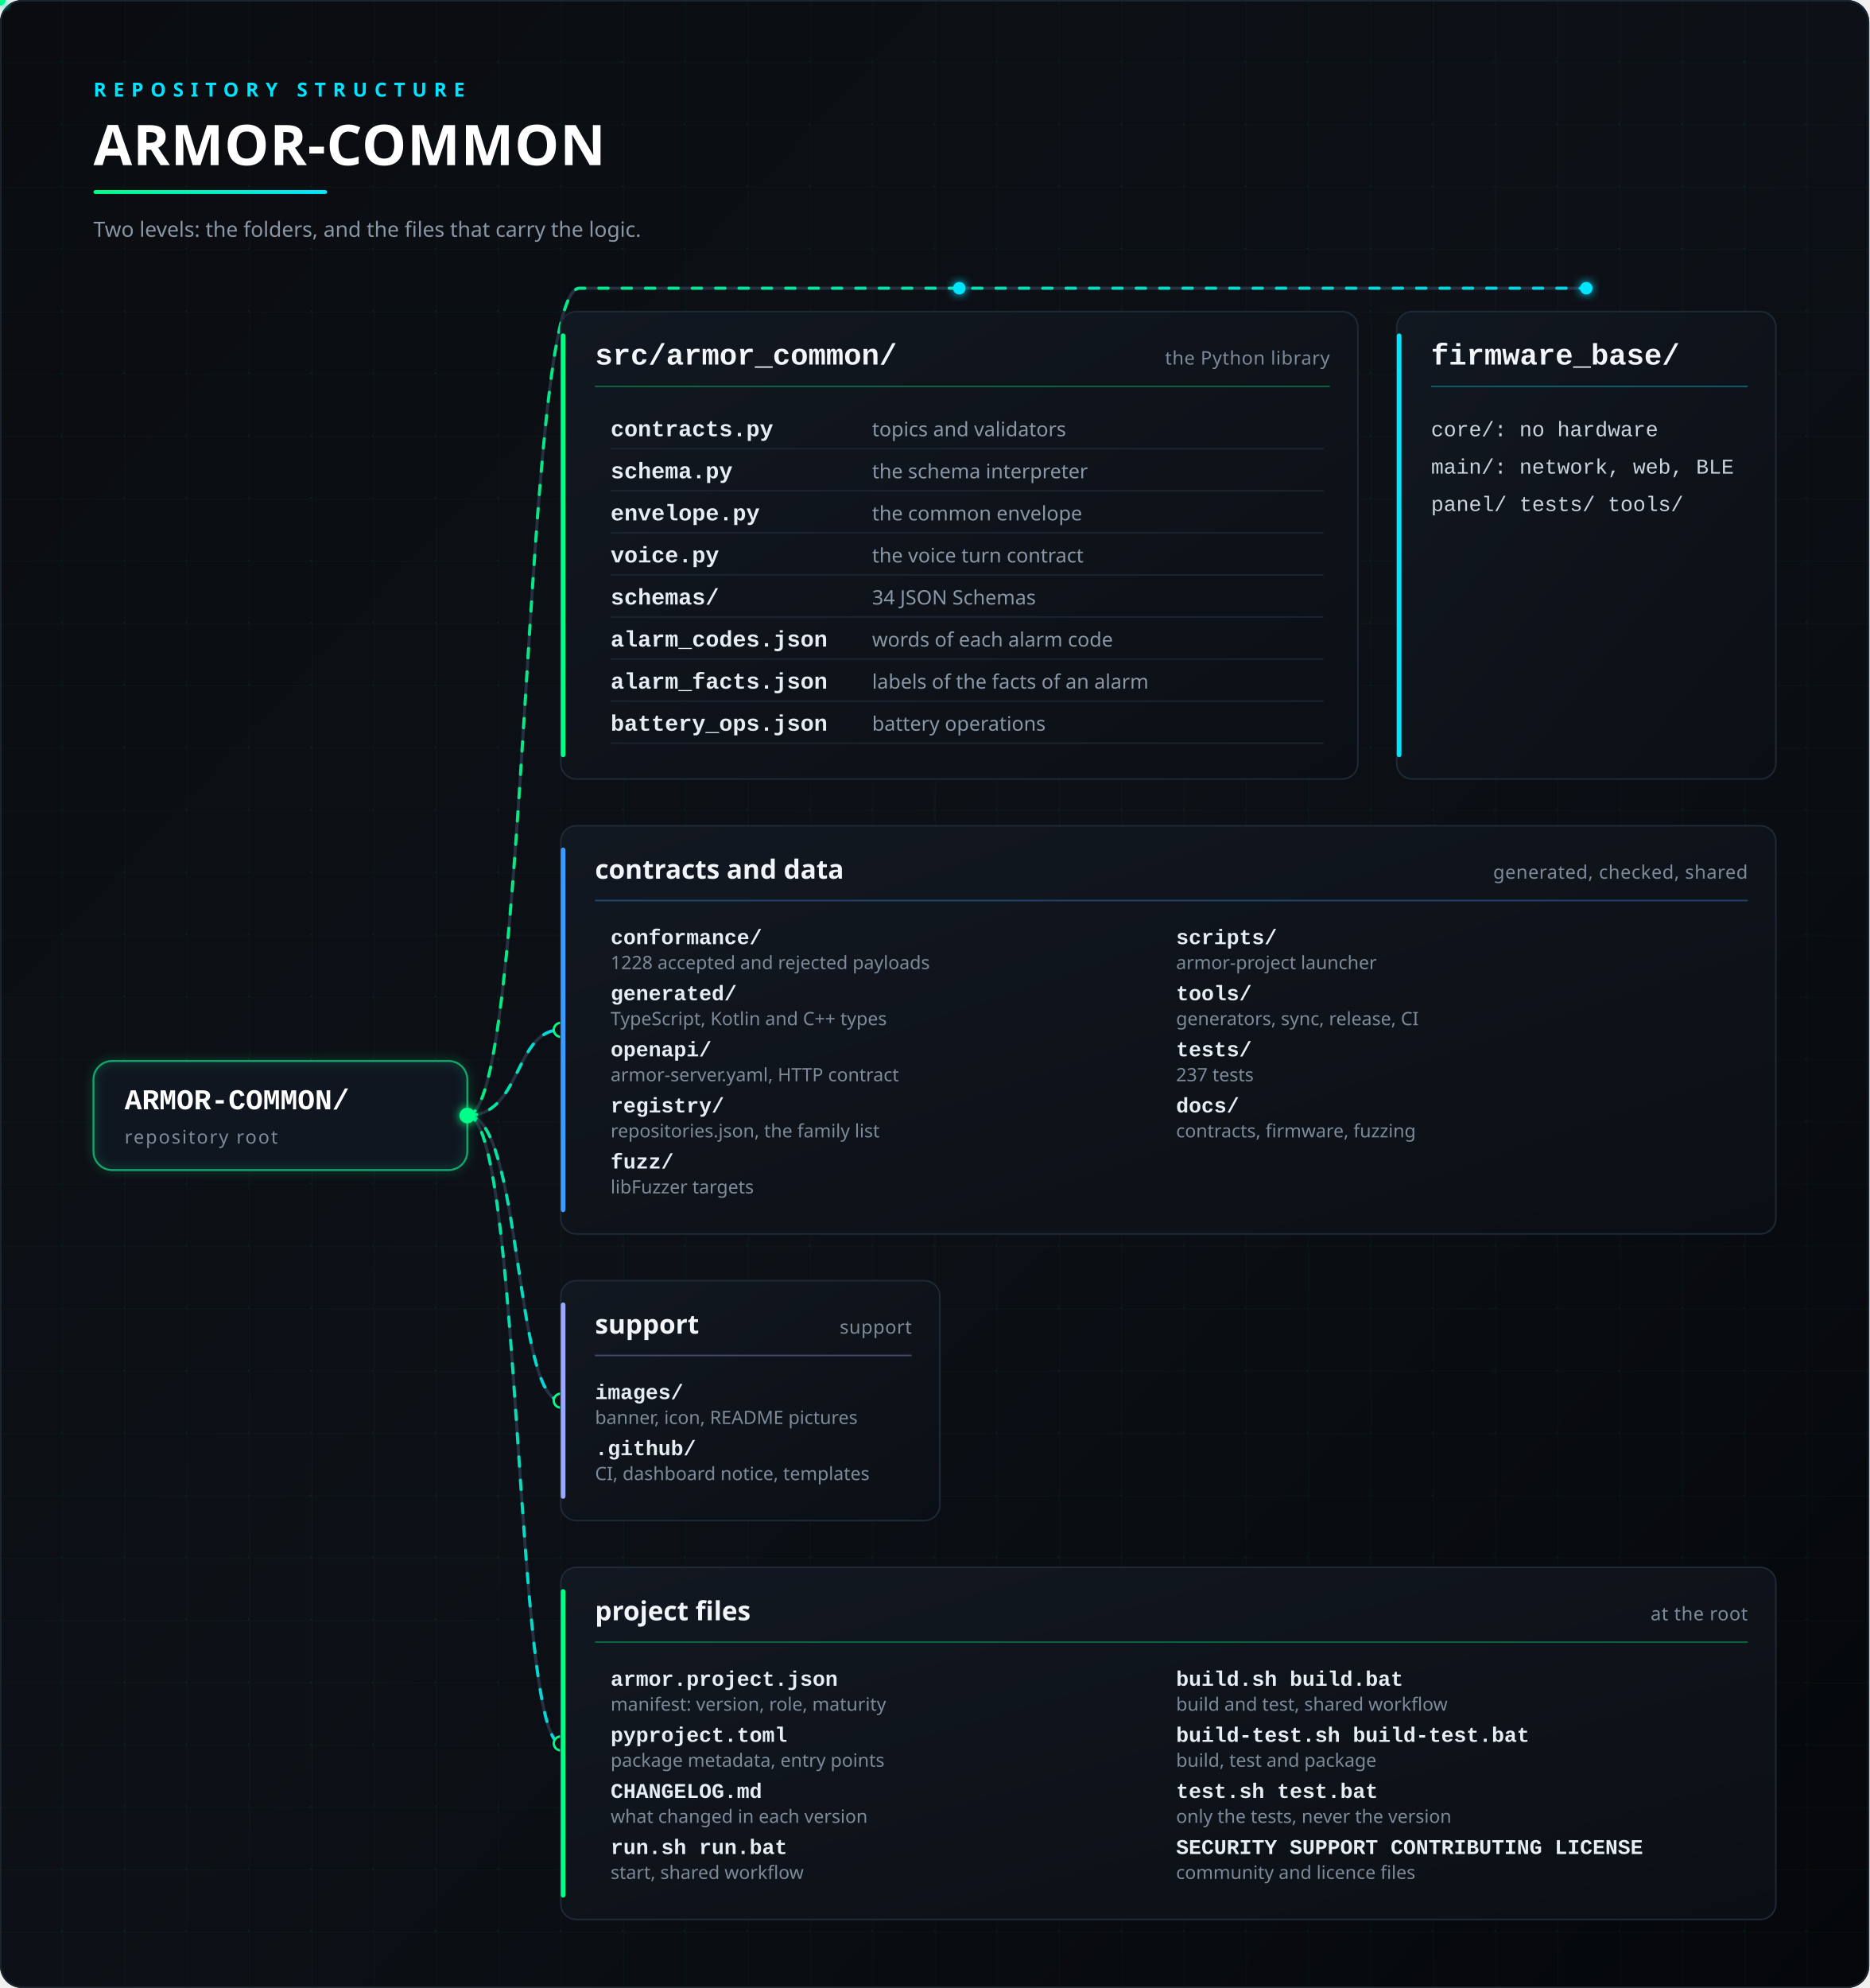
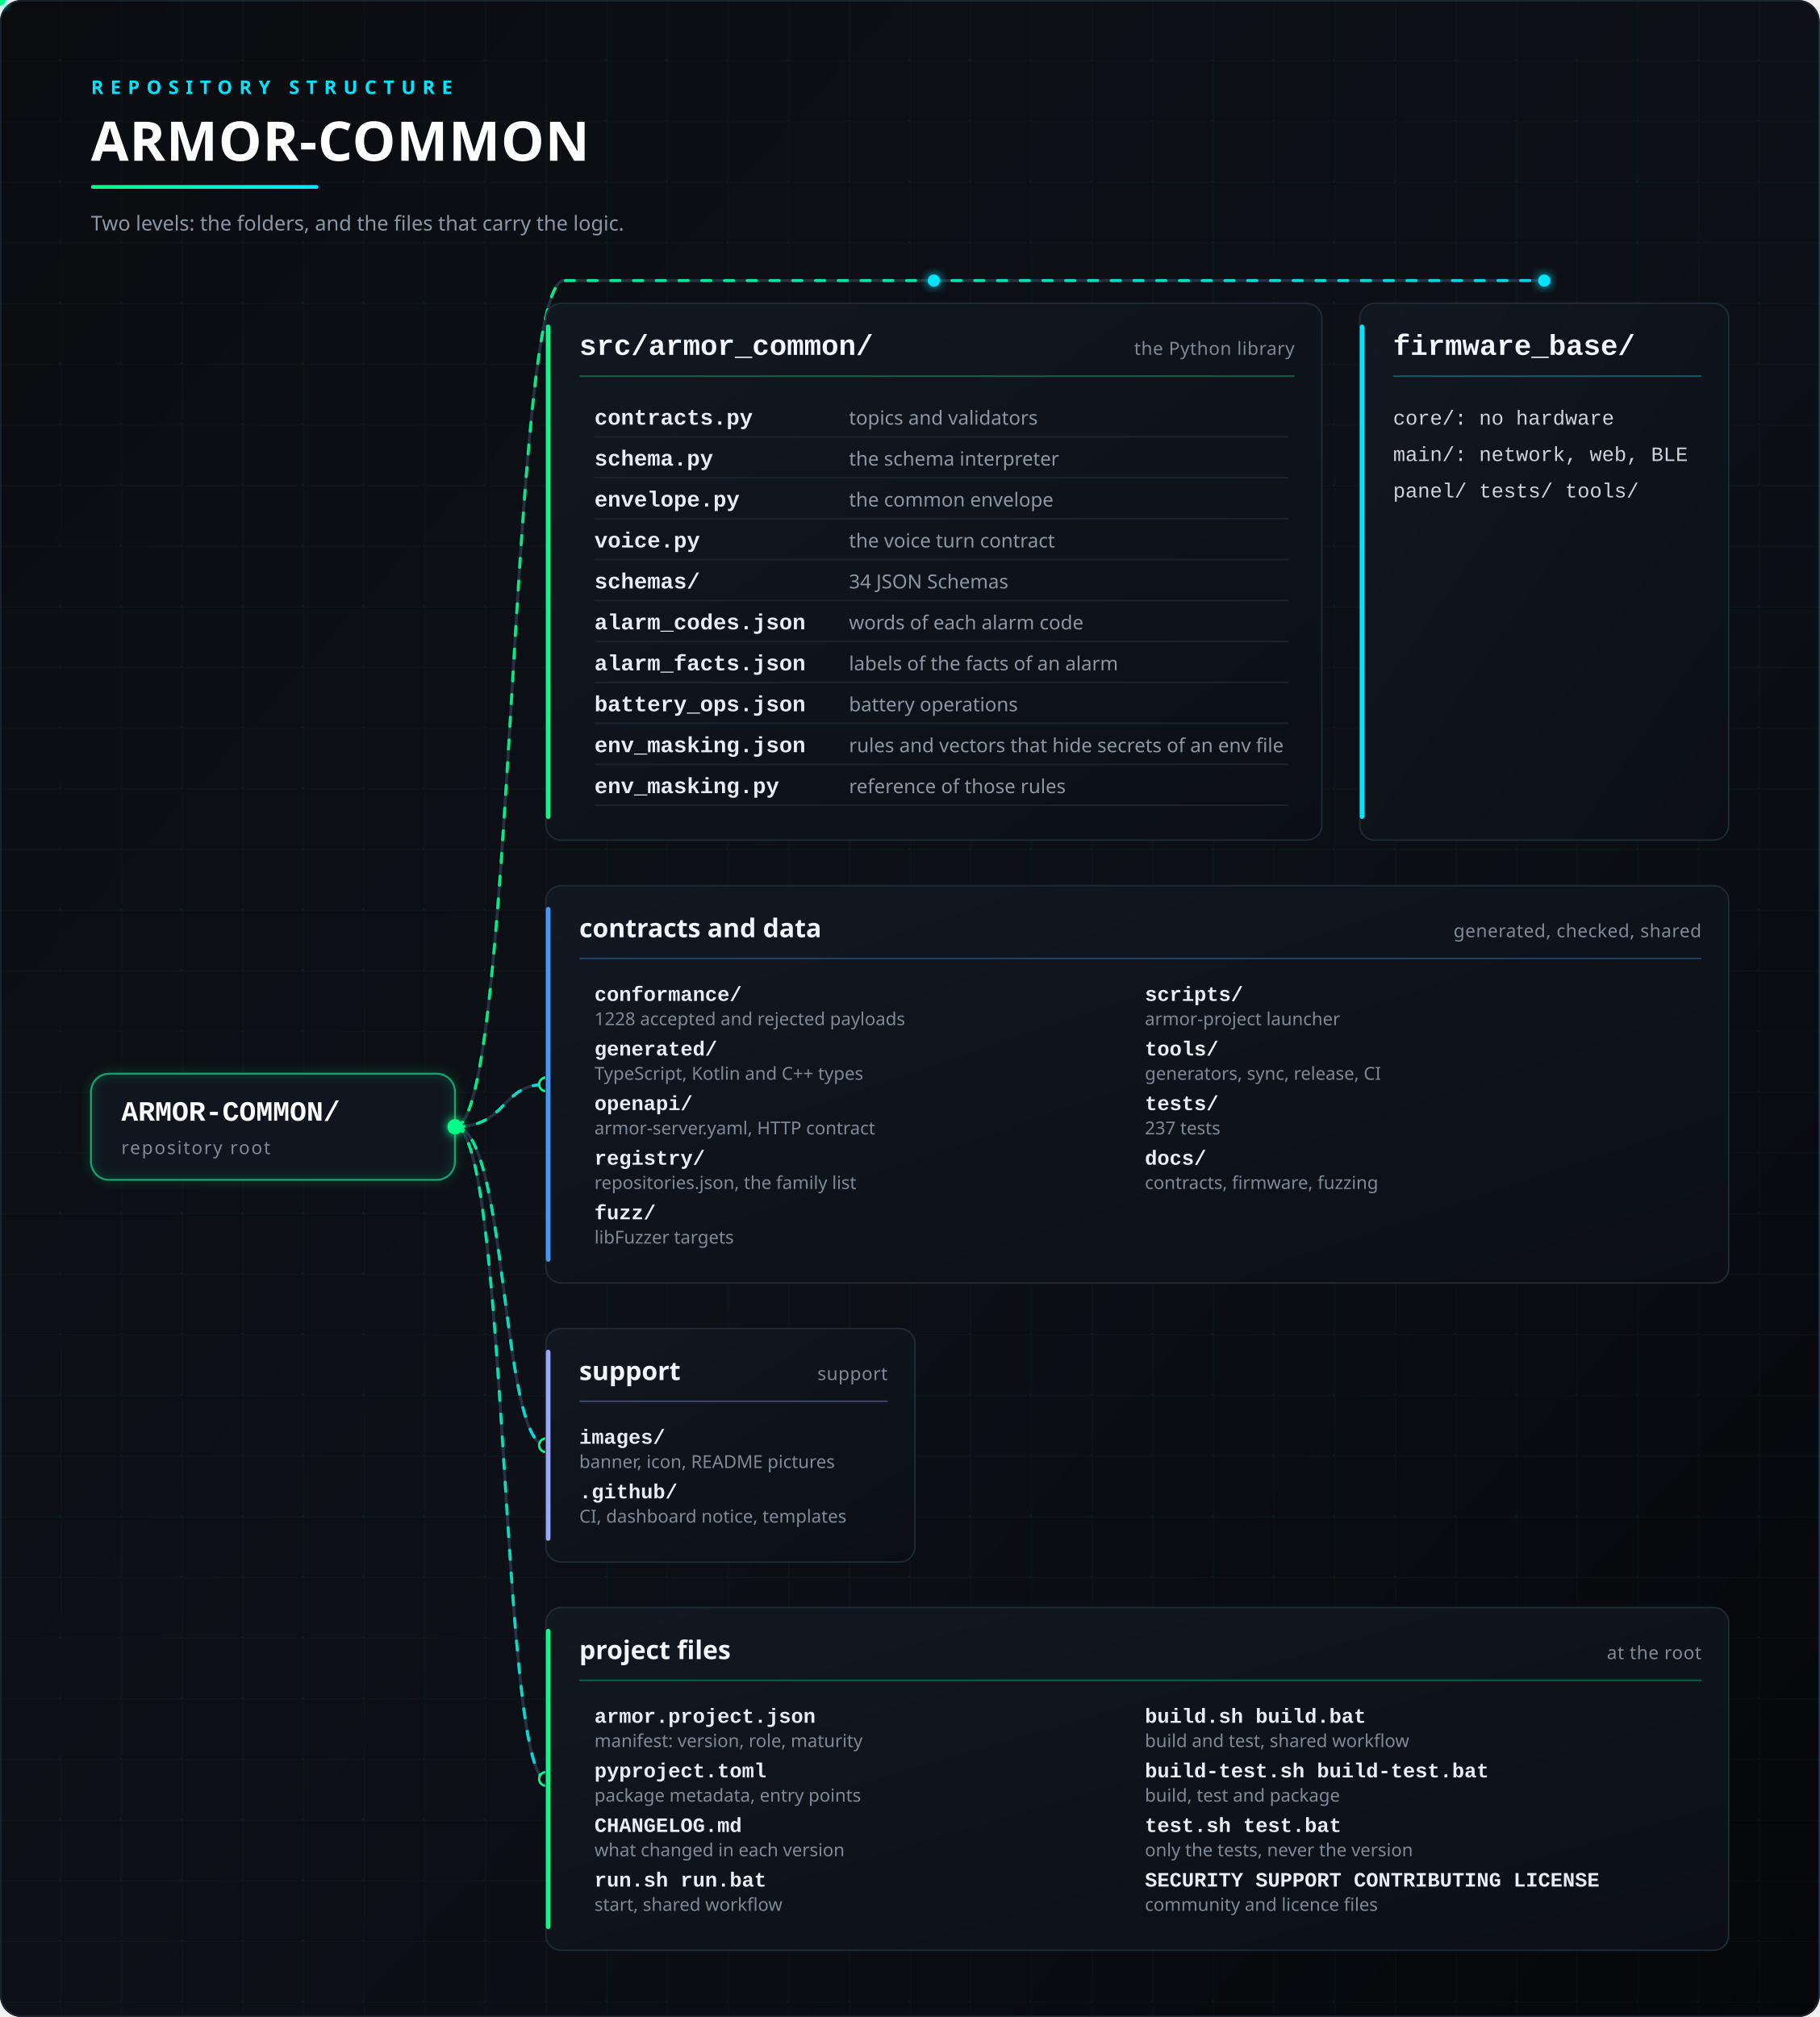
- <svg xmlns="http://www.w3.org/2000/svg" viewBox="0 0 1200 1276" width="100%" role="img" aria-labelledby="t d">
+ <svg xmlns="http://www.w3.org/2000/svg" viewBox="0 0 1200 1330" width="100%" role="img" aria-labelledby="t d">
  <defs>
    <linearGradient id="bg" x1="0" y1="0" x2="1" y2="1">
      <stop offset="0" stop-color="#0A0C10" />
      <stop offset="0.5" stop-color="#0D1117" />
      <stop offset="1" stop-color="#05070A" />
    </linearGradient>
    <linearGradient id="card" x1="0" y1="0" x2="1" y2="1">
      <stop offset="0" stop-color="#121821" />
      <stop offset="1" stop-color="#0B0F15" />
    </linearGradient>
    <linearGradient id="line" x1="0" y1="0" x2="1" y2="0">
      <stop offset="0" stop-color="#00FF88" />
      <stop offset="1" stop-color="#00E5FF" />
    </linearGradient>
    <filter id="glow" x="-50%" y="-50%" width="200%" height="200%">
      <feGaussianBlur stdDeviation="3" result="b" />
      <feMerge>
        <feMergeNode in="b" />
        <feMergeNode in="SourceGraphic" />
      </feMerge>
    </filter>
    <pattern id="grid" width="40" height="40" patternUnits="userSpaceOnUse">
      <path d="M40 0H0V40" fill="none" stroke="#00FF88" stroke-opacity="0.035" />
      <circle cx="40" cy="40" r="1" fill="#00FF88" fill-opacity="0.09" />
    </pattern>
  </defs>
-   <rect width="1200" height="1276" rx="14" fill="url(#bg)" />
-   <rect width="1200" height="1276" rx="14" fill="url(#grid)" />
-   <rect x="0.5" y="0.5" width="1199" height="1275" rx="14" fill="none" stroke="#1B2530" />
+   <rect width="1200" height="1330" rx="14" fill="url(#bg)" />
+   <rect width="1200" height="1330" rx="14" fill="url(#grid)" />
+   <rect x="0.5" y="0.5" width="1199" height="1329" rx="14" fill="none" stroke="#1B2530" />
  <text x="60" y="62" font-family="'Segoe UI','Noto Sans','Noto Sans CJK SC','Microsoft YaHei','Yu Gothic','Helvetica Neue',Helvetica,Arial,sans-serif" font-size="12.5" font-weight="600" fill="#00E5FF" text-anchor="start" letter-spacing="4.5">REPOSITORY STRUCTURE</text>
  <text x="60" y="106" font-family="'Segoe UI','Noto Sans','Noto Sans CJK SC','Microsoft YaHei','Yu Gothic','Helvetica Neue',Helvetica,Arial,sans-serif" font-size="36" font-weight="700" fill="#FFFFFF" text-anchor="start" letter-spacing="0.5">ARMOR-COMMON</text>
  <rect x="60" y="122" width="150" height="2.5" rx="1.25" fill="url(#line)">
    <animate attributeName="width" values="40;150;150" keyTimes="0;0.4;1" dur="3s" repeatCount="indefinite" />
  </rect>
  <text x="60" y="152" font-family="'Segoe UI','Noto Sans','Noto Sans CJK SC','Microsoft YaHei','Yu Gothic','Helvetica Neue',Helvetica,Arial,sans-serif" font-size="13.5" font-weight="400" fill="#8A97A6" text-anchor="start">Two levels: the folders, and the files that carry the logic.</text>
-   <path id="c0" d="M300,716 C340,716 335,185 372,185 H1018.33" fill="none" stroke="#243140" stroke-width="2" />
-   <path d="M300,716 C340,716 335,185 372,185 H1018.33" fill="none" stroke="url(#line)" stroke-width="2" stroke-linecap="round" stroke-dasharray="6 9" opacity="0.9">
+   <path id="c0" d="M300,743 C340,743 335,185 372,185 H1018.33" fill="none" stroke="#243140" stroke-width="2" />
+   <path d="M300,743 C340,743 335,185 372,185 H1018.33" fill="none" stroke="url(#line)" stroke-width="2" stroke-linecap="round" stroke-dasharray="6 9" opacity="0.9">
    <animate attributeName="stroke-dashoffset" from="0" to="-30" dur="1.6s" repeatCount="indefinite" />
  </path>
  <path d="M615.833,185 V200" stroke="url(#line)" stroke-width="2" fill="none" />
  <circle cx="615.833" cy="185" r="4" fill="#00E5FF" filter="url(#glow)" />
  <path d="M1018.33,185 V200" stroke="url(#line)" stroke-width="2" fill="none" />
  <circle cx="1018.33" cy="185" r="4" fill="#00E5FF" filter="url(#glow)" />
-   <path id="c1" d="M300,716 C335,716 330,661 360,661" fill="none" stroke="#243140" stroke-width="2" />
-   <path d="M300,716 C335,716 330,661 360,661" fill="none" stroke="url(#line)" stroke-width="2" stroke-linecap="round" stroke-dasharray="6 9" opacity="0.9">
+   <path id="c1" d="M300,743 C335,743 330,715 360,715" fill="none" stroke="#243140" stroke-width="2" />
+   <path d="M300,743 C335,743 330,715 360,715" fill="none" stroke="url(#line)" stroke-width="2" stroke-linecap="round" stroke-dasharray="6 9" opacity="0.9">
    <animate attributeName="stroke-dashoffset" from="0" to="-30" dur="1.6s" repeatCount="indefinite" />
  </path>
-   <circle cx="360" cy="661" r="4.5" fill="#0D1117" stroke="#00FF88" stroke-width="1.5" />
-   <path id="c2" d="M300,716 C335,716 330,899 360,899" fill="none" stroke="#243140" stroke-width="2" />
-   <path d="M300,716 C335,716 330,899 360,899" fill="none" stroke="url(#line)" stroke-width="2" stroke-linecap="round" stroke-dasharray="6 9" opacity="0.9">
+   <circle cx="360" cy="715" r="4.5" fill="#0D1117" stroke="#00FF88" stroke-width="1.5" />
+   <path id="c2" d="M300,743 C335,743 330,953 360,953" fill="none" stroke="#243140" stroke-width="2" />
+   <path d="M300,743 C335,743 330,953 360,953" fill="none" stroke="url(#line)" stroke-width="2" stroke-linecap="round" stroke-dasharray="6 9" opacity="0.9">
    <animate attributeName="stroke-dashoffset" from="0" to="-30" dur="1.6s" repeatCount="indefinite" />
  </path>
-   <circle cx="360" cy="899" r="4.5" fill="#0D1117" stroke="#00FF88" stroke-width="1.5" />
-   <path id="c3" d="M300,716 C335,716 330,1119 360,1119" fill="none" stroke="#243140" stroke-width="2" />
-   <path d="M300,716 C335,716 330,1119 360,1119" fill="none" stroke="url(#line)" stroke-width="2" stroke-linecap="round" stroke-dasharray="6 9" opacity="0.9">
+   <circle cx="360" cy="953" r="4.5" fill="#0D1117" stroke="#00FF88" stroke-width="1.5" />
+   <path id="c3" d="M300,743 C335,743 330,1173 360,1173" fill="none" stroke="#243140" stroke-width="2" />
+   <path d="M300,743 C335,743 330,1173 360,1173" fill="none" stroke="url(#line)" stroke-width="2" stroke-linecap="round" stroke-dasharray="6 9" opacity="0.9">
    <animate attributeName="stroke-dashoffset" from="0" to="-30" dur="1.6s" repeatCount="indefinite" />
  </path>
-   <circle cx="360" cy="1119" r="4.5" fill="#0D1117" stroke="#00FF88" stroke-width="1.5" />
+   <circle cx="360" cy="1173" r="4.5" fill="#0D1117" stroke="#00FF88" stroke-width="1.5" />
  <circle r="3.5" fill="#00FF88" filter="url(#glow)">
    <animateMotion dur="3.4s" repeatCount="indefinite">
      <mpath href="#c0" />
    </animateMotion>
  </circle>
  <circle r="3.5" fill="#00E5FF" filter="url(#glow)">
    <animateMotion dur="4.2s" repeatCount="indefinite">
      <mpath href="#c1" />
    </animateMotion>
  </circle>
  <circle r="3.5" fill="#3D9BFF" filter="url(#glow)">
    <animateMotion dur="5.0s" repeatCount="indefinite">
      <mpath href="#c2" />
    </animateMotion>
  </circle>
  <circle r="3.5" fill="#00FF88" filter="url(#glow)">
    <animateMotion dur="5.8s" repeatCount="indefinite">
      <mpath href="#c3" />
    </animateMotion>
  </circle>
-   <rect x="60" y="681" width="240" height="70" rx="12" fill="#0F1620" stroke="#2A3A4C" stroke-width="1.2" />
-   <rect x="60" y="681" width="240" height="70" rx="12" fill="none" stroke="#00FF88" stroke-opacity="0.5" stroke-width="1.2" filter="url(#glow)">
+   <rect x="60" y="708" width="240" height="70" rx="12" fill="#0F1620" stroke="#2A3A4C" stroke-width="1.2" />
+   <rect x="60" y="708" width="240" height="70" rx="12" fill="none" stroke="#00FF88" stroke-opacity="0.5" stroke-width="1.2" filter="url(#glow)">
    <animate attributeName="stroke-opacity" values="0.15;0.6;0.15" dur="3.6s" repeatCount="indefinite" />
  </rect>
-   <text x="80" y="712" font-family="'JetBrains Mono','Cascadia Code','SFMono-Regular',Consolas,'Liberation Mono',monospace" font-size="18.5" font-weight="700" fill="#FFFFFF" text-anchor="start">ARMOR-COMMON/</text>
-   <text x="80" y="734" font-family="'Segoe UI','Noto Sans','Noto Sans CJK SC','Microsoft YaHei','Yu Gothic','Helvetica Neue',Helvetica,Arial,sans-serif" font-size="12" font-weight="400" fill="#7D8A99" text-anchor="start" letter-spacing="1">repository root</text>
-   <circle cx="300" cy="716" r="5" fill="#00FF88" filter="url(#glow)" />
-   <rect x="360" y="200" width="511.667" height="300" rx="10" fill="url(#card)" stroke="#1E2A36" stroke-width="1" />
-   <rect x="360" y="214" width="3" height="272" rx="1.5" fill="#00FF88">
+   <text x="80" y="739" font-family="'JetBrains Mono','Cascadia Code','SFMono-Regular',Consolas,'Liberation Mono',monospace" font-size="18.5" font-weight="700" fill="#FFFFFF" text-anchor="start">ARMOR-COMMON/</text>
+   <text x="80" y="761" font-family="'Segoe UI','Noto Sans','Noto Sans CJK SC','Microsoft YaHei','Yu Gothic','Helvetica Neue',Helvetica,Arial,sans-serif" font-size="12" font-weight="400" fill="#7D8A99" text-anchor="start" letter-spacing="1">repository root</text>
+   <circle cx="300" cy="743" r="5" fill="#00FF88" filter="url(#glow)" />
+   <rect x="360" y="200" width="511.667" height="354" rx="10" fill="url(#card)" stroke="#1E2A36" stroke-width="1" />
+   <rect x="360" y="214" width="3" height="326" rx="1.5" fill="#00FF88">
    <animate attributeName="opacity" values="0.55;1;0.55" dur="4s" begin="0s" repeatCount="indefinite" />
  </rect>
  <text x="382" y="234" font-family="'JetBrains Mono','Cascadia Code','SFMono-Regular',Consolas,'Liberation Mono',monospace" font-size="19" font-weight="700" fill="#F2F6FA" text-anchor="start">src/armor_common/</text>
  <text x="853.667" y="234" font-family="'Segoe UI','Noto Sans','Noto Sans CJK SC','Microsoft YaHei','Yu Gothic','Helvetica Neue',Helvetica,Arial,sans-serif" font-size="12" font-weight="400" fill="#7D8A99" text-anchor="end" letter-spacing="0.3">the Python library</text>
  <line x1="382" y1="248" x2="853.667" y2="248" stroke="#00FF88" stroke-opacity="0.35" stroke-width="1" />
  <text x="392" y="280" font-family="'JetBrains Mono','Cascadia Code','SFMono-Regular',Consolas,'Liberation Mono',monospace" font-size="14.5" font-weight="600" fill="#E6EDF3" text-anchor="start">contracts.py</text>
  <text x="559.84" y="280" font-family="'Segoe UI','Noto Sans','Noto Sans CJK SC','Microsoft YaHei','Yu Gothic','Helvetica Neue',Helvetica,Arial,sans-serif" font-size="12.8" font-weight="400" fill="#8A97A6" text-anchor="start">topics and validators</text>
  <line x1="392" y1="288" x2="849.667" y2="288" stroke="#1A2430" stroke-width="1" />
  <text x="392" y="307" font-family="'JetBrains Mono','Cascadia Code','SFMono-Regular',Consolas,'Liberation Mono',monospace" font-size="14.5" font-weight="600" fill="#E6EDF3" text-anchor="start">schema.py</text>
  <text x="559.84" y="307" font-family="'Segoe UI','Noto Sans','Noto Sans CJK SC','Microsoft YaHei','Yu Gothic','Helvetica Neue',Helvetica,Arial,sans-serif" font-size="12.8" font-weight="400" fill="#8A97A6" text-anchor="start">the schema interpreter</text>
  <line x1="392" y1="315" x2="849.667" y2="315" stroke="#1A2430" stroke-width="1" />
  <text x="392" y="334" font-family="'JetBrains Mono','Cascadia Code','SFMono-Regular',Consolas,'Liberation Mono',monospace" font-size="14.5" font-weight="600" fill="#E6EDF3" text-anchor="start">envelope.py</text>
  <text x="559.84" y="334" font-family="'Segoe UI','Noto Sans','Noto Sans CJK SC','Microsoft YaHei','Yu Gothic','Helvetica Neue',Helvetica,Arial,sans-serif" font-size="12.8" font-weight="400" fill="#8A97A6" text-anchor="start">the common envelope</text>
  <line x1="392" y1="342" x2="849.667" y2="342" stroke="#1A2430" stroke-width="1" />
  <text x="392" y="361" font-family="'JetBrains Mono','Cascadia Code','SFMono-Regular',Consolas,'Liberation Mono',monospace" font-size="14.5" font-weight="600" fill="#E6EDF3" text-anchor="start">voice.py</text>
  <text x="559.84" y="361" font-family="'Segoe UI','Noto Sans','Noto Sans CJK SC','Microsoft YaHei','Yu Gothic','Helvetica Neue',Helvetica,Arial,sans-serif" font-size="12.8" font-weight="400" fill="#8A97A6" text-anchor="start">the voice turn contract</text>
  <line x1="392" y1="369" x2="849.667" y2="369" stroke="#1A2430" stroke-width="1" />
  <text x="392" y="388" font-family="'JetBrains Mono','Cascadia Code','SFMono-Regular',Consolas,'Liberation Mono',monospace" font-size="14.5" font-weight="600" fill="#E6EDF3" text-anchor="start">schemas/</text>
  <text x="559.84" y="388" font-family="'Segoe UI','Noto Sans','Noto Sans CJK SC','Microsoft YaHei','Yu Gothic','Helvetica Neue',Helvetica,Arial,sans-serif" font-size="12.8" font-weight="400" fill="#8A97A6" text-anchor="start">34 JSON Schemas</text>
  <line x1="392" y1="396" x2="849.667" y2="396" stroke="#1A2430" stroke-width="1" />
  <text x="392" y="415" font-family="'JetBrains Mono','Cascadia Code','SFMono-Regular',Consolas,'Liberation Mono',monospace" font-size="14.5" font-weight="600" fill="#E6EDF3" text-anchor="start">alarm_codes.json</text>
  <text x="559.84" y="415" font-family="'Segoe UI','Noto Sans','Noto Sans CJK SC','Microsoft YaHei','Yu Gothic','Helvetica Neue',Helvetica,Arial,sans-serif" font-size="12.8" font-weight="400" fill="#8A97A6" text-anchor="start">words of each alarm code</text>
  <line x1="392" y1="423" x2="849.667" y2="423" stroke="#1A2430" stroke-width="1" />
  <text x="392" y="442" font-family="'JetBrains Mono','Cascadia Code','SFMono-Regular',Consolas,'Liberation Mono',monospace" font-size="14.5" font-weight="600" fill="#E6EDF3" text-anchor="start">alarm_facts.json</text>
  <text x="559.84" y="442" font-family="'Segoe UI','Noto Sans','Noto Sans CJK SC','Microsoft YaHei','Yu Gothic','Helvetica Neue',Helvetica,Arial,sans-serif" font-size="12.8" font-weight="400" fill="#8A97A6" text-anchor="start">labels of the facts of an alarm</text>
  <line x1="392" y1="450" x2="849.667" y2="450" stroke="#1A2430" stroke-width="1" />
  <text x="392" y="469" font-family="'JetBrains Mono','Cascadia Code','SFMono-Regular',Consolas,'Liberation Mono',monospace" font-size="14.5" font-weight="600" fill="#E6EDF3" text-anchor="start">battery_ops.json</text>
  <text x="559.84" y="469" font-family="'Segoe UI','Noto Sans','Noto Sans CJK SC','Microsoft YaHei','Yu Gothic','Helvetica Neue',Helvetica,Arial,sans-serif" font-size="12.8" font-weight="400" fill="#8A97A6" text-anchor="start">battery operations</text>
  <line x1="392" y1="477" x2="849.667" y2="477" stroke="#1A2430" stroke-width="1" />
-   <rect x="896.667" y="200" width="243.333" height="300" rx="10" fill="url(#card)" stroke="#1E2A36" stroke-width="1" />
-   <rect x="896.667" y="214" width="3" height="272" rx="1.5" fill="#00E5FF">
+   <text x="392" y="496" font-family="'JetBrains Mono','Cascadia Code','SFMono-Regular',Consolas,'Liberation Mono',monospace" font-size="14.5" font-weight="600" fill="#E6EDF3" text-anchor="start">env_masking.json</text>
+   <text x="559.84" y="496" font-family="'Segoe UI','Noto Sans','Noto Sans CJK SC','Microsoft YaHei','Yu Gothic','Helvetica Neue',Helvetica,Arial,sans-serif" font-size="12.8" font-weight="400" fill="#8A97A6" text-anchor="start">rules and vectors that hide secrets of an env file</text>
+   <line x1="392" y1="504" x2="849.667" y2="504" stroke="#1A2430" stroke-width="1" />
+   <text x="392" y="523" font-family="'JetBrains Mono','Cascadia Code','SFMono-Regular',Consolas,'Liberation Mono',monospace" font-size="14.5" font-weight="600" fill="#E6EDF3" text-anchor="start">env_masking.py</text>
+   <text x="559.84" y="523" font-family="'Segoe UI','Noto Sans','Noto Sans CJK SC','Microsoft YaHei','Yu Gothic','Helvetica Neue',Helvetica,Arial,sans-serif" font-size="12.8" font-weight="400" fill="#8A97A6" text-anchor="start">reference of those rules</text>
+   <line x1="392" y1="531" x2="849.667" y2="531" stroke="#1A2430" stroke-width="1" />
+   <rect x="896.667" y="200" width="243.333" height="354" rx="10" fill="url(#card)" stroke="#1E2A36" stroke-width="1" />
+   <rect x="896.667" y="214" width="3" height="326" rx="1.5" fill="#00E5FF">
    <animate attributeName="opacity" values="0.55;1;0.55" dur="4s" begin="0.6s" repeatCount="indefinite" />
  </rect>
  <text x="918.667" y="234" font-family="'JetBrains Mono','Cascadia Code','SFMono-Regular',Consolas,'Liberation Mono',monospace" font-size="19" font-weight="700" fill="#F2F6FA" text-anchor="start">firmware_base/</text>
  <line x1="918.667" y1="248" x2="1122" y2="248" stroke="#00E5FF" stroke-opacity="0.35" stroke-width="1" />
  <text x="918.667" y="280" font-family="'JetBrains Mono','Cascadia Code','SFMono-Regular',Consolas,'Liberation Mono',monospace" font-size="13.5" font-weight="400" fill="#C9D4DF" text-anchor="start">core/: no hardware</text>
  <text x="918.667" y="304" font-family="'JetBrains Mono','Cascadia Code','SFMono-Regular',Consolas,'Liberation Mono',monospace" font-size="13.5" font-weight="400" fill="#C9D4DF" text-anchor="start">main/: network, web, BLE</text>
  <text x="918.667" y="328" font-family="'JetBrains Mono','Cascadia Code','SFMono-Regular',Consolas,'Liberation Mono',monospace" font-size="13.5" font-weight="400" fill="#C9D4DF" text-anchor="start">panel/  tests/  tools/</text>
-   <rect x="360" y="530" width="780" height="262" rx="10" fill="url(#card)" stroke="#1E2A36" stroke-width="1" />
-   <rect x="360" y="544" width="3" height="234" rx="1.5" fill="#3D9BFF">
+   <rect x="360" y="584" width="780" height="262" rx="10" fill="url(#card)" stroke="#1E2A36" stroke-width="1" />
+   <rect x="360" y="598" width="3" height="234" rx="1.5" fill="#3D9BFF">
    <animate attributeName="opacity" values="0.55;1;0.55" dur="4s" begin="1.2s" repeatCount="indefinite" />
  </rect>
-   <text x="382" y="564" font-family="'Segoe UI','Noto Sans','Noto Sans CJK SC','Microsoft YaHei','Yu Gothic','Helvetica Neue',Helvetica,Arial,sans-serif" font-size="17" font-weight="700" fill="#F2F6FA" text-anchor="start">contracts and data</text>
-   <text x="1122" y="564" font-family="'Segoe UI','Noto Sans','Noto Sans CJK SC','Microsoft YaHei','Yu Gothic','Helvetica Neue',Helvetica,Arial,sans-serif" font-size="12" font-weight="400" fill="#7D8A99" text-anchor="end" letter-spacing="0.3">generated, checked, shared</text>
-   <line x1="382" y1="578" x2="1122" y2="578" stroke="#3D9BFF" stroke-opacity="0.35" stroke-width="1" />
-   <text x="392" y="606" font-family="'JetBrains Mono','Cascadia Code','SFMono-Regular',Consolas,'Liberation Mono',monospace" font-size="13.5" font-weight="600" fill="#E6EDF3" text-anchor="start">conformance/</text>
-   <text x="392" y="622" font-family="'Segoe UI','Noto Sans','Noto Sans CJK SC','Microsoft YaHei','Yu Gothic','Helvetica Neue',Helvetica,Arial,sans-serif" font-size="11.8" font-weight="400" fill="#7D8A99" text-anchor="start">1228 accepted and rejected payloads</text>
-   <text x="392" y="642" font-family="'JetBrains Mono','Cascadia Code','SFMono-Regular',Consolas,'Liberation Mono',monospace" font-size="13.5" font-weight="600" fill="#E6EDF3" text-anchor="start">generated/</text>
-   <text x="392" y="658" font-family="'Segoe UI','Noto Sans','Noto Sans CJK SC','Microsoft YaHei','Yu Gothic','Helvetica Neue',Helvetica,Arial,sans-serif" font-size="11.8" font-weight="400" fill="#7D8A99" text-anchor="start">TypeScript, Kotlin and C++ types</text>
-   <text x="392" y="678" font-family="'JetBrains Mono','Cascadia Code','SFMono-Regular',Consolas,'Liberation Mono',monospace" font-size="13.5" font-weight="600" fill="#E6EDF3" text-anchor="start">openapi/</text>
-   <text x="392" y="694" font-family="'Segoe UI','Noto Sans','Noto Sans CJK SC','Microsoft YaHei','Yu Gothic','Helvetica Neue',Helvetica,Arial,sans-serif" font-size="11.8" font-weight="400" fill="#7D8A99" text-anchor="start">armor-server.yaml, HTTP contract</text>
-   <text x="392" y="714" font-family="'JetBrains Mono','Cascadia Code','SFMono-Regular',Consolas,'Liberation Mono',monospace" font-size="13.5" font-weight="600" fill="#E6EDF3" text-anchor="start">registry/</text>
-   <text x="392" y="730" font-family="'Segoe UI','Noto Sans','Noto Sans CJK SC','Microsoft YaHei','Yu Gothic','Helvetica Neue',Helvetica,Arial,sans-serif" font-size="11.8" font-weight="400" fill="#7D8A99" text-anchor="start">repositories.json, the family list</text>
-   <text x="392" y="750" font-family="'JetBrains Mono','Cascadia Code','SFMono-Regular',Consolas,'Liberation Mono',monospace" font-size="13.5" font-weight="600" fill="#E6EDF3" text-anchor="start">fuzz/</text>
-   <text x="392" y="766" font-family="'Segoe UI','Noto Sans','Noto Sans CJK SC','Microsoft YaHei','Yu Gothic','Helvetica Neue',Helvetica,Arial,sans-serif" font-size="11.8" font-weight="400" fill="#7D8A99" text-anchor="start">libFuzzer targets</text>
-   <text x="755" y="606" font-family="'JetBrains Mono','Cascadia Code','SFMono-Regular',Consolas,'Liberation Mono',monospace" font-size="13.5" font-weight="600" fill="#E6EDF3" text-anchor="start">scripts/</text>
-   <text x="755" y="622" font-family="'Segoe UI','Noto Sans','Noto Sans CJK SC','Microsoft YaHei','Yu Gothic','Helvetica Neue',Helvetica,Arial,sans-serif" font-size="11.8" font-weight="400" fill="#7D8A99" text-anchor="start">armor-project launcher</text>
-   <text x="755" y="642" font-family="'JetBrains Mono','Cascadia Code','SFMono-Regular',Consolas,'Liberation Mono',monospace" font-size="13.5" font-weight="600" fill="#E6EDF3" text-anchor="start">tools/</text>
-   <text x="755" y="658" font-family="'Segoe UI','Noto Sans','Noto Sans CJK SC','Microsoft YaHei','Yu Gothic','Helvetica Neue',Helvetica,Arial,sans-serif" font-size="11.8" font-weight="400" fill="#7D8A99" text-anchor="start">generators, sync, release, CI</text>
-   <text x="755" y="678" font-family="'JetBrains Mono','Cascadia Code','SFMono-Regular',Consolas,'Liberation Mono',monospace" font-size="13.5" font-weight="600" fill="#E6EDF3" text-anchor="start">tests/</text>
-   <text x="755" y="694" font-family="'Segoe UI','Noto Sans','Noto Sans CJK SC','Microsoft YaHei','Yu Gothic','Helvetica Neue',Helvetica,Arial,sans-serif" font-size="11.8" font-weight="400" fill="#7D8A99" text-anchor="start">237 tests</text>
-   <text x="755" y="714" font-family="'JetBrains Mono','Cascadia Code','SFMono-Regular',Consolas,'Liberation Mono',monospace" font-size="13.5" font-weight="600" fill="#E6EDF3" text-anchor="start">docs/</text>
-   <text x="755" y="730" font-family="'Segoe UI','Noto Sans','Noto Sans CJK SC','Microsoft YaHei','Yu Gothic','Helvetica Neue',Helvetica,Arial,sans-serif" font-size="11.8" font-weight="400" fill="#7D8A99" text-anchor="start">contracts, firmware, fuzzing</text>
-   <rect x="360" y="822" width="243.333" height="154" rx="10" fill="url(#card)" stroke="#1E2A36" stroke-width="1" />
-   <rect x="360" y="836" width="3" height="126" rx="1.5" fill="#9AA7FF">
+   <text x="382" y="618" font-family="'Segoe UI','Noto Sans','Noto Sans CJK SC','Microsoft YaHei','Yu Gothic','Helvetica Neue',Helvetica,Arial,sans-serif" font-size="17" font-weight="700" fill="#F2F6FA" text-anchor="start">contracts and data</text>
+   <text x="1122" y="618" font-family="'Segoe UI','Noto Sans','Noto Sans CJK SC','Microsoft YaHei','Yu Gothic','Helvetica Neue',Helvetica,Arial,sans-serif" font-size="12" font-weight="400" fill="#7D8A99" text-anchor="end" letter-spacing="0.3">generated, checked, shared</text>
+   <line x1="382" y1="632" x2="1122" y2="632" stroke="#3D9BFF" stroke-opacity="0.35" stroke-width="1" />
+   <text x="392" y="660" font-family="'JetBrains Mono','Cascadia Code','SFMono-Regular',Consolas,'Liberation Mono',monospace" font-size="13.5" font-weight="600" fill="#E6EDF3" text-anchor="start">conformance/</text>
+   <text x="392" y="676" font-family="'Segoe UI','Noto Sans','Noto Sans CJK SC','Microsoft YaHei','Yu Gothic','Helvetica Neue',Helvetica,Arial,sans-serif" font-size="11.8" font-weight="400" fill="#7D8A99" text-anchor="start">1228 accepted and rejected payloads</text>
+   <text x="392" y="696" font-family="'JetBrains Mono','Cascadia Code','SFMono-Regular',Consolas,'Liberation Mono',monospace" font-size="13.5" font-weight="600" fill="#E6EDF3" text-anchor="start">generated/</text>
+   <text x="392" y="712" font-family="'Segoe UI','Noto Sans','Noto Sans CJK SC','Microsoft YaHei','Yu Gothic','Helvetica Neue',Helvetica,Arial,sans-serif" font-size="11.8" font-weight="400" fill="#7D8A99" text-anchor="start">TypeScript, Kotlin and C++ types</text>
+   <text x="392" y="732" font-family="'JetBrains Mono','Cascadia Code','SFMono-Regular',Consolas,'Liberation Mono',monospace" font-size="13.5" font-weight="600" fill="#E6EDF3" text-anchor="start">openapi/</text>
+   <text x="392" y="748" font-family="'Segoe UI','Noto Sans','Noto Sans CJK SC','Microsoft YaHei','Yu Gothic','Helvetica Neue',Helvetica,Arial,sans-serif" font-size="11.8" font-weight="400" fill="#7D8A99" text-anchor="start">armor-server.yaml, HTTP contract</text>
+   <text x="392" y="768" font-family="'JetBrains Mono','Cascadia Code','SFMono-Regular',Consolas,'Liberation Mono',monospace" font-size="13.5" font-weight="600" fill="#E6EDF3" text-anchor="start">registry/</text>
+   <text x="392" y="784" font-family="'Segoe UI','Noto Sans','Noto Sans CJK SC','Microsoft YaHei','Yu Gothic','Helvetica Neue',Helvetica,Arial,sans-serif" font-size="11.8" font-weight="400" fill="#7D8A99" text-anchor="start">repositories.json, the family list</text>
+   <text x="392" y="804" font-family="'JetBrains Mono','Cascadia Code','SFMono-Regular',Consolas,'Liberation Mono',monospace" font-size="13.5" font-weight="600" fill="#E6EDF3" text-anchor="start">fuzz/</text>
+   <text x="392" y="820" font-family="'Segoe UI','Noto Sans','Noto Sans CJK SC','Microsoft YaHei','Yu Gothic','Helvetica Neue',Helvetica,Arial,sans-serif" font-size="11.8" font-weight="400" fill="#7D8A99" text-anchor="start">libFuzzer targets</text>
+   <text x="755" y="660" font-family="'JetBrains Mono','Cascadia Code','SFMono-Regular',Consolas,'Liberation Mono',monospace" font-size="13.5" font-weight="600" fill="#E6EDF3" text-anchor="start">scripts/</text>
+   <text x="755" y="676" font-family="'Segoe UI','Noto Sans','Noto Sans CJK SC','Microsoft YaHei','Yu Gothic','Helvetica Neue',Helvetica,Arial,sans-serif" font-size="11.8" font-weight="400" fill="#7D8A99" text-anchor="start">armor-project launcher</text>
+   <text x="755" y="696" font-family="'JetBrains Mono','Cascadia Code','SFMono-Regular',Consolas,'Liberation Mono',monospace" font-size="13.5" font-weight="600" fill="#E6EDF3" text-anchor="start">tools/</text>
+   <text x="755" y="712" font-family="'Segoe UI','Noto Sans','Noto Sans CJK SC','Microsoft YaHei','Yu Gothic','Helvetica Neue',Helvetica,Arial,sans-serif" font-size="11.8" font-weight="400" fill="#7D8A99" text-anchor="start">generators, sync, release, CI</text>
+   <text x="755" y="732" font-family="'JetBrains Mono','Cascadia Code','SFMono-Regular',Consolas,'Liberation Mono',monospace" font-size="13.5" font-weight="600" fill="#E6EDF3" text-anchor="start">tests/</text>
+   <text x="755" y="748" font-family="'Segoe UI','Noto Sans','Noto Sans CJK SC','Microsoft YaHei','Yu Gothic','Helvetica Neue',Helvetica,Arial,sans-serif" font-size="11.8" font-weight="400" fill="#7D8A99" text-anchor="start">237 tests</text>
+   <text x="755" y="768" font-family="'JetBrains Mono','Cascadia Code','SFMono-Regular',Consolas,'Liberation Mono',monospace" font-size="13.5" font-weight="600" fill="#E6EDF3" text-anchor="start">docs/</text>
+   <text x="755" y="784" font-family="'Segoe UI','Noto Sans','Noto Sans CJK SC','Microsoft YaHei','Yu Gothic','Helvetica Neue',Helvetica,Arial,sans-serif" font-size="11.8" font-weight="400" fill="#7D8A99" text-anchor="start">contracts, firmware, fuzzing</text>
+   <rect x="360" y="876" width="243.333" height="154" rx="10" fill="url(#card)" stroke="#1E2A36" stroke-width="1" />
+   <rect x="360" y="890" width="3" height="126" rx="1.5" fill="#9AA7FF">
    <animate attributeName="opacity" values="0.55;1;0.55" dur="4s" begin="1.8s" repeatCount="indefinite" />
  </rect>
-   <text x="382" y="856" font-family="'Segoe UI','Noto Sans','Noto Sans CJK SC','Microsoft YaHei','Yu Gothic','Helvetica Neue',Helvetica,Arial,sans-serif" font-size="17" font-weight="700" fill="#F2F6FA" text-anchor="start">support</text>
-   <text x="585.333" y="856" font-family="'Segoe UI','Noto Sans','Noto Sans CJK SC','Microsoft YaHei','Yu Gothic','Helvetica Neue',Helvetica,Arial,sans-serif" font-size="12" font-weight="400" fill="#7D8A99" text-anchor="end" letter-spacing="0.3">support</text>
-   <line x1="382" y1="870" x2="585.333" y2="870" stroke="#9AA7FF" stroke-opacity="0.35" stroke-width="1" />
-   <text x="382" y="898" font-family="'JetBrains Mono','Cascadia Code','SFMono-Regular',Consolas,'Liberation Mono',monospace" font-size="13.5" font-weight="600" fill="#E6EDF3" text-anchor="start">images/</text>
-   <text x="382" y="914" font-family="'Segoe UI','Noto Sans','Noto Sans CJK SC','Microsoft YaHei','Yu Gothic','Helvetica Neue',Helvetica,Arial,sans-serif" font-size="11.8" font-weight="400" fill="#7D8A99" text-anchor="start">banner, icon, README pictures</text>
-   <text x="382" y="934" font-family="'JetBrains Mono','Cascadia Code','SFMono-Regular',Consolas,'Liberation Mono',monospace" font-size="13.5" font-weight="600" fill="#E6EDF3" text-anchor="start">.github/</text>
-   <text x="382" y="950" font-family="'Segoe UI','Noto Sans','Noto Sans CJK SC','Microsoft YaHei','Yu Gothic','Helvetica Neue',Helvetica,Arial,sans-serif" font-size="11.8" font-weight="400" fill="#7D8A99" text-anchor="start">CI, dashboard notice, templates</text>
-   <rect x="360" y="1006" width="780" height="226" rx="10" fill="url(#card)" stroke="#1E2A36" stroke-width="1" />
-   <rect x="360" y="1020" width="3" height="198" rx="1.5" fill="#00FF88">
+   <text x="382" y="910" font-family="'Segoe UI','Noto Sans','Noto Sans CJK SC','Microsoft YaHei','Yu Gothic','Helvetica Neue',Helvetica,Arial,sans-serif" font-size="17" font-weight="700" fill="#F2F6FA" text-anchor="start">support</text>
+   <text x="585.333" y="910" font-family="'Segoe UI','Noto Sans','Noto Sans CJK SC','Microsoft YaHei','Yu Gothic','Helvetica Neue',Helvetica,Arial,sans-serif" font-size="12" font-weight="400" fill="#7D8A99" text-anchor="end" letter-spacing="0.3">support</text>
+   <line x1="382" y1="924" x2="585.333" y2="924" stroke="#9AA7FF" stroke-opacity="0.35" stroke-width="1" />
+   <text x="382" y="952" font-family="'JetBrains Mono','Cascadia Code','SFMono-Regular',Consolas,'Liberation Mono',monospace" font-size="13.5" font-weight="600" fill="#E6EDF3" text-anchor="start">images/</text>
+   <text x="382" y="968" font-family="'Segoe UI','Noto Sans','Noto Sans CJK SC','Microsoft YaHei','Yu Gothic','Helvetica Neue',Helvetica,Arial,sans-serif" font-size="11.8" font-weight="400" fill="#7D8A99" text-anchor="start">banner, icon, README pictures</text>
+   <text x="382" y="988" font-family="'JetBrains Mono','Cascadia Code','SFMono-Regular',Consolas,'Liberation Mono',monospace" font-size="13.5" font-weight="600" fill="#E6EDF3" text-anchor="start">.github/</text>
+   <text x="382" y="1004" font-family="'Segoe UI','Noto Sans','Noto Sans CJK SC','Microsoft YaHei','Yu Gothic','Helvetica Neue',Helvetica,Arial,sans-serif" font-size="11.8" font-weight="400" fill="#7D8A99" text-anchor="start">CI, dashboard notice, templates</text>
+   <rect x="360" y="1060" width="780" height="226" rx="10" fill="url(#card)" stroke="#1E2A36" stroke-width="1" />
+   <rect x="360" y="1074" width="3" height="198" rx="1.5" fill="#00FF88">
    <animate attributeName="opacity" values="0.55;1;0.55" dur="4s" begin="2.4s" repeatCount="indefinite" />
  </rect>
-   <text x="382" y="1040" font-family="'Segoe UI','Noto Sans','Noto Sans CJK SC','Microsoft YaHei','Yu Gothic','Helvetica Neue',Helvetica,Arial,sans-serif" font-size="17" font-weight="700" fill="#F2F6FA" text-anchor="start">project files</text>
-   <text x="1122" y="1040" font-family="'Segoe UI','Noto Sans','Noto Sans CJK SC','Microsoft YaHei','Yu Gothic','Helvetica Neue',Helvetica,Arial,sans-serif" font-size="12" font-weight="400" fill="#7D8A99" text-anchor="end" letter-spacing="0.3">at the root</text>
-   <line x1="382" y1="1054" x2="1122" y2="1054" stroke="#00FF88" stroke-opacity="0.35" stroke-width="1" />
-   <text x="392" y="1082" font-family="'JetBrains Mono','Cascadia Code','SFMono-Regular',Consolas,'Liberation Mono',monospace" font-size="13.5" font-weight="600" fill="#E6EDF3" text-anchor="start">armor.project.json</text>
-   <text x="392" y="1098" font-family="'Segoe UI','Noto Sans','Noto Sans CJK SC','Microsoft YaHei','Yu Gothic','Helvetica Neue',Helvetica,Arial,sans-serif" font-size="11.8" font-weight="400" fill="#7D8A99" text-anchor="start">manifest: version, role, maturity</text>
-   <text x="392" y="1118" font-family="'JetBrains Mono','Cascadia Code','SFMono-Regular',Consolas,'Liberation Mono',monospace" font-size="13.5" font-weight="600" fill="#E6EDF3" text-anchor="start">pyproject.toml</text>
-   <text x="392" y="1134" font-family="'Segoe UI','Noto Sans','Noto Sans CJK SC','Microsoft YaHei','Yu Gothic','Helvetica Neue',Helvetica,Arial,sans-serif" font-size="11.8" font-weight="400" fill="#7D8A99" text-anchor="start">package metadata, entry points</text>
-   <text x="392" y="1154" font-family="'JetBrains Mono','Cascadia Code','SFMono-Regular',Consolas,'Liberation Mono',monospace" font-size="13.5" font-weight="600" fill="#E6EDF3" text-anchor="start">CHANGELOG.md</text>
-   <text x="392" y="1170" font-family="'Segoe UI','Noto Sans','Noto Sans CJK SC','Microsoft YaHei','Yu Gothic','Helvetica Neue',Helvetica,Arial,sans-serif" font-size="11.8" font-weight="400" fill="#7D8A99" text-anchor="start">what changed in each version</text>
-   <text x="392" y="1190" font-family="'JetBrains Mono','Cascadia Code','SFMono-Regular',Consolas,'Liberation Mono',monospace" font-size="13.5" font-weight="600" fill="#E6EDF3" text-anchor="start">run.sh  run.bat</text>
-   <text x="392" y="1206" font-family="'Segoe UI','Noto Sans','Noto Sans CJK SC','Microsoft YaHei','Yu Gothic','Helvetica Neue',Helvetica,Arial,sans-serif" font-size="11.8" font-weight="400" fill="#7D8A99" text-anchor="start">start, shared workflow</text>
-   <text x="755" y="1082" font-family="'JetBrains Mono','Cascadia Code','SFMono-Regular',Consolas,'Liberation Mono',monospace" font-size="13.5" font-weight="600" fill="#E6EDF3" text-anchor="start">build.sh  build.bat</text>
-   <text x="755" y="1098" font-family="'Segoe UI','Noto Sans','Noto Sans CJK SC','Microsoft YaHei','Yu Gothic','Helvetica Neue',Helvetica,Arial,sans-serif" font-size="11.8" font-weight="400" fill="#7D8A99" text-anchor="start">build and test, shared workflow</text>
-   <text x="755" y="1118" font-family="'JetBrains Mono','Cascadia Code','SFMono-Regular',Consolas,'Liberation Mono',monospace" font-size="13.5" font-weight="600" fill="#E6EDF3" text-anchor="start">build-test.sh  build-test.bat</text>
-   <text x="755" y="1134" font-family="'Segoe UI','Noto Sans','Noto Sans CJK SC','Microsoft YaHei','Yu Gothic','Helvetica Neue',Helvetica,Arial,sans-serif" font-size="11.8" font-weight="400" fill="#7D8A99" text-anchor="start">build, test and package</text>
-   <text x="755" y="1154" font-family="'JetBrains Mono','Cascadia Code','SFMono-Regular',Consolas,'Liberation Mono',monospace" font-size="13.5" font-weight="600" fill="#E6EDF3" text-anchor="start">test.sh  test.bat</text>
-   <text x="755" y="1170" font-family="'Segoe UI','Noto Sans','Noto Sans CJK SC','Microsoft YaHei','Yu Gothic','Helvetica Neue',Helvetica,Arial,sans-serif" font-size="11.8" font-weight="400" fill="#7D8A99" text-anchor="start">only the tests, never the version</text>
-   <text x="755" y="1190" font-family="'JetBrains Mono','Cascadia Code','SFMono-Regular',Consolas,'Liberation Mono',monospace" font-size="13.5" font-weight="600" fill="#E6EDF3" text-anchor="start">SECURITY  SUPPORT  CONTRIBUTING  LICENSE</text>
-   <text x="755" y="1206" font-family="'Segoe UI','Noto Sans','Noto Sans CJK SC','Microsoft YaHei','Yu Gothic','Helvetica Neue',Helvetica,Arial,sans-serif" font-size="11.8" font-weight="400" fill="#7D8A99" text-anchor="start">community and licence files</text>
+   <text x="382" y="1094" font-family="'Segoe UI','Noto Sans','Noto Sans CJK SC','Microsoft YaHei','Yu Gothic','Helvetica Neue',Helvetica,Arial,sans-serif" font-size="17" font-weight="700" fill="#F2F6FA" text-anchor="start">project files</text>
+   <text x="1122" y="1094" font-family="'Segoe UI','Noto Sans','Noto Sans CJK SC','Microsoft YaHei','Yu Gothic','Helvetica Neue',Helvetica,Arial,sans-serif" font-size="12" font-weight="400" fill="#7D8A99" text-anchor="end" letter-spacing="0.3">at the root</text>
+   <line x1="382" y1="1108" x2="1122" y2="1108" stroke="#00FF88" stroke-opacity="0.35" stroke-width="1" />
+   <text x="392" y="1136" font-family="'JetBrains Mono','Cascadia Code','SFMono-Regular',Consolas,'Liberation Mono',monospace" font-size="13.5" font-weight="600" fill="#E6EDF3" text-anchor="start">armor.project.json</text>
+   <text x="392" y="1152" font-family="'Segoe UI','Noto Sans','Noto Sans CJK SC','Microsoft YaHei','Yu Gothic','Helvetica Neue',Helvetica,Arial,sans-serif" font-size="11.8" font-weight="400" fill="#7D8A99" text-anchor="start">manifest: version, role, maturity</text>
+   <text x="392" y="1172" font-family="'JetBrains Mono','Cascadia Code','SFMono-Regular',Consolas,'Liberation Mono',monospace" font-size="13.5" font-weight="600" fill="#E6EDF3" text-anchor="start">pyproject.toml</text>
+   <text x="392" y="1188" font-family="'Segoe UI','Noto Sans','Noto Sans CJK SC','Microsoft YaHei','Yu Gothic','Helvetica Neue',Helvetica,Arial,sans-serif" font-size="11.8" font-weight="400" fill="#7D8A99" text-anchor="start">package metadata, entry points</text>
+   <text x="392" y="1208" font-family="'JetBrains Mono','Cascadia Code','SFMono-Regular',Consolas,'Liberation Mono',monospace" font-size="13.5" font-weight="600" fill="#E6EDF3" text-anchor="start">CHANGELOG.md</text>
+   <text x="392" y="1224" font-family="'Segoe UI','Noto Sans','Noto Sans CJK SC','Microsoft YaHei','Yu Gothic','Helvetica Neue',Helvetica,Arial,sans-serif" font-size="11.8" font-weight="400" fill="#7D8A99" text-anchor="start">what changed in each version</text>
+   <text x="392" y="1244" font-family="'JetBrains Mono','Cascadia Code','SFMono-Regular',Consolas,'Liberation Mono',monospace" font-size="13.5" font-weight="600" fill="#E6EDF3" text-anchor="start">run.sh  run.bat</text>
+   <text x="392" y="1260" font-family="'Segoe UI','Noto Sans','Noto Sans CJK SC','Microsoft YaHei','Yu Gothic','Helvetica Neue',Helvetica,Arial,sans-serif" font-size="11.8" font-weight="400" fill="#7D8A99" text-anchor="start">start, shared workflow</text>
+   <text x="755" y="1136" font-family="'JetBrains Mono','Cascadia Code','SFMono-Regular',Consolas,'Liberation Mono',monospace" font-size="13.5" font-weight="600" fill="#E6EDF3" text-anchor="start">build.sh  build.bat</text>
+   <text x="755" y="1152" font-family="'Segoe UI','Noto Sans','Noto Sans CJK SC','Microsoft YaHei','Yu Gothic','Helvetica Neue',Helvetica,Arial,sans-serif" font-size="11.8" font-weight="400" fill="#7D8A99" text-anchor="start">build and test, shared workflow</text>
+   <text x="755" y="1172" font-family="'JetBrains Mono','Cascadia Code','SFMono-Regular',Consolas,'Liberation Mono',monospace" font-size="13.5" font-weight="600" fill="#E6EDF3" text-anchor="start">build-test.sh  build-test.bat</text>
+   <text x="755" y="1188" font-family="'Segoe UI','Noto Sans','Noto Sans CJK SC','Microsoft YaHei','Yu Gothic','Helvetica Neue',Helvetica,Arial,sans-serif" font-size="11.8" font-weight="400" fill="#7D8A99" text-anchor="start">build, test and package</text>
+   <text x="755" y="1208" font-family="'JetBrains Mono','Cascadia Code','SFMono-Regular',Consolas,'Liberation Mono',monospace" font-size="13.5" font-weight="600" fill="#E6EDF3" text-anchor="start">test.sh  test.bat</text>
+   <text x="755" y="1224" font-family="'Segoe UI','Noto Sans','Noto Sans CJK SC','Microsoft YaHei','Yu Gothic','Helvetica Neue',Helvetica,Arial,sans-serif" font-size="11.8" font-weight="400" fill="#7D8A99" text-anchor="start">only the tests, never the version</text>
+   <text x="755" y="1244" font-family="'JetBrains Mono','Cascadia Code','SFMono-Regular',Consolas,'Liberation Mono',monospace" font-size="13.5" font-weight="600" fill="#E6EDF3" text-anchor="start">SECURITY  SUPPORT  CONTRIBUTING  LICENSE</text>
+   <text x="755" y="1260" font-family="'Segoe UI','Noto Sans','Noto Sans CJK SC','Microsoft YaHei','Yu Gothic','Helvetica Neue',Helvetica,Arial,sans-serif" font-size="11.8" font-weight="400" fill="#7D8A99" text-anchor="start">community and licence files</text>
</svg>
